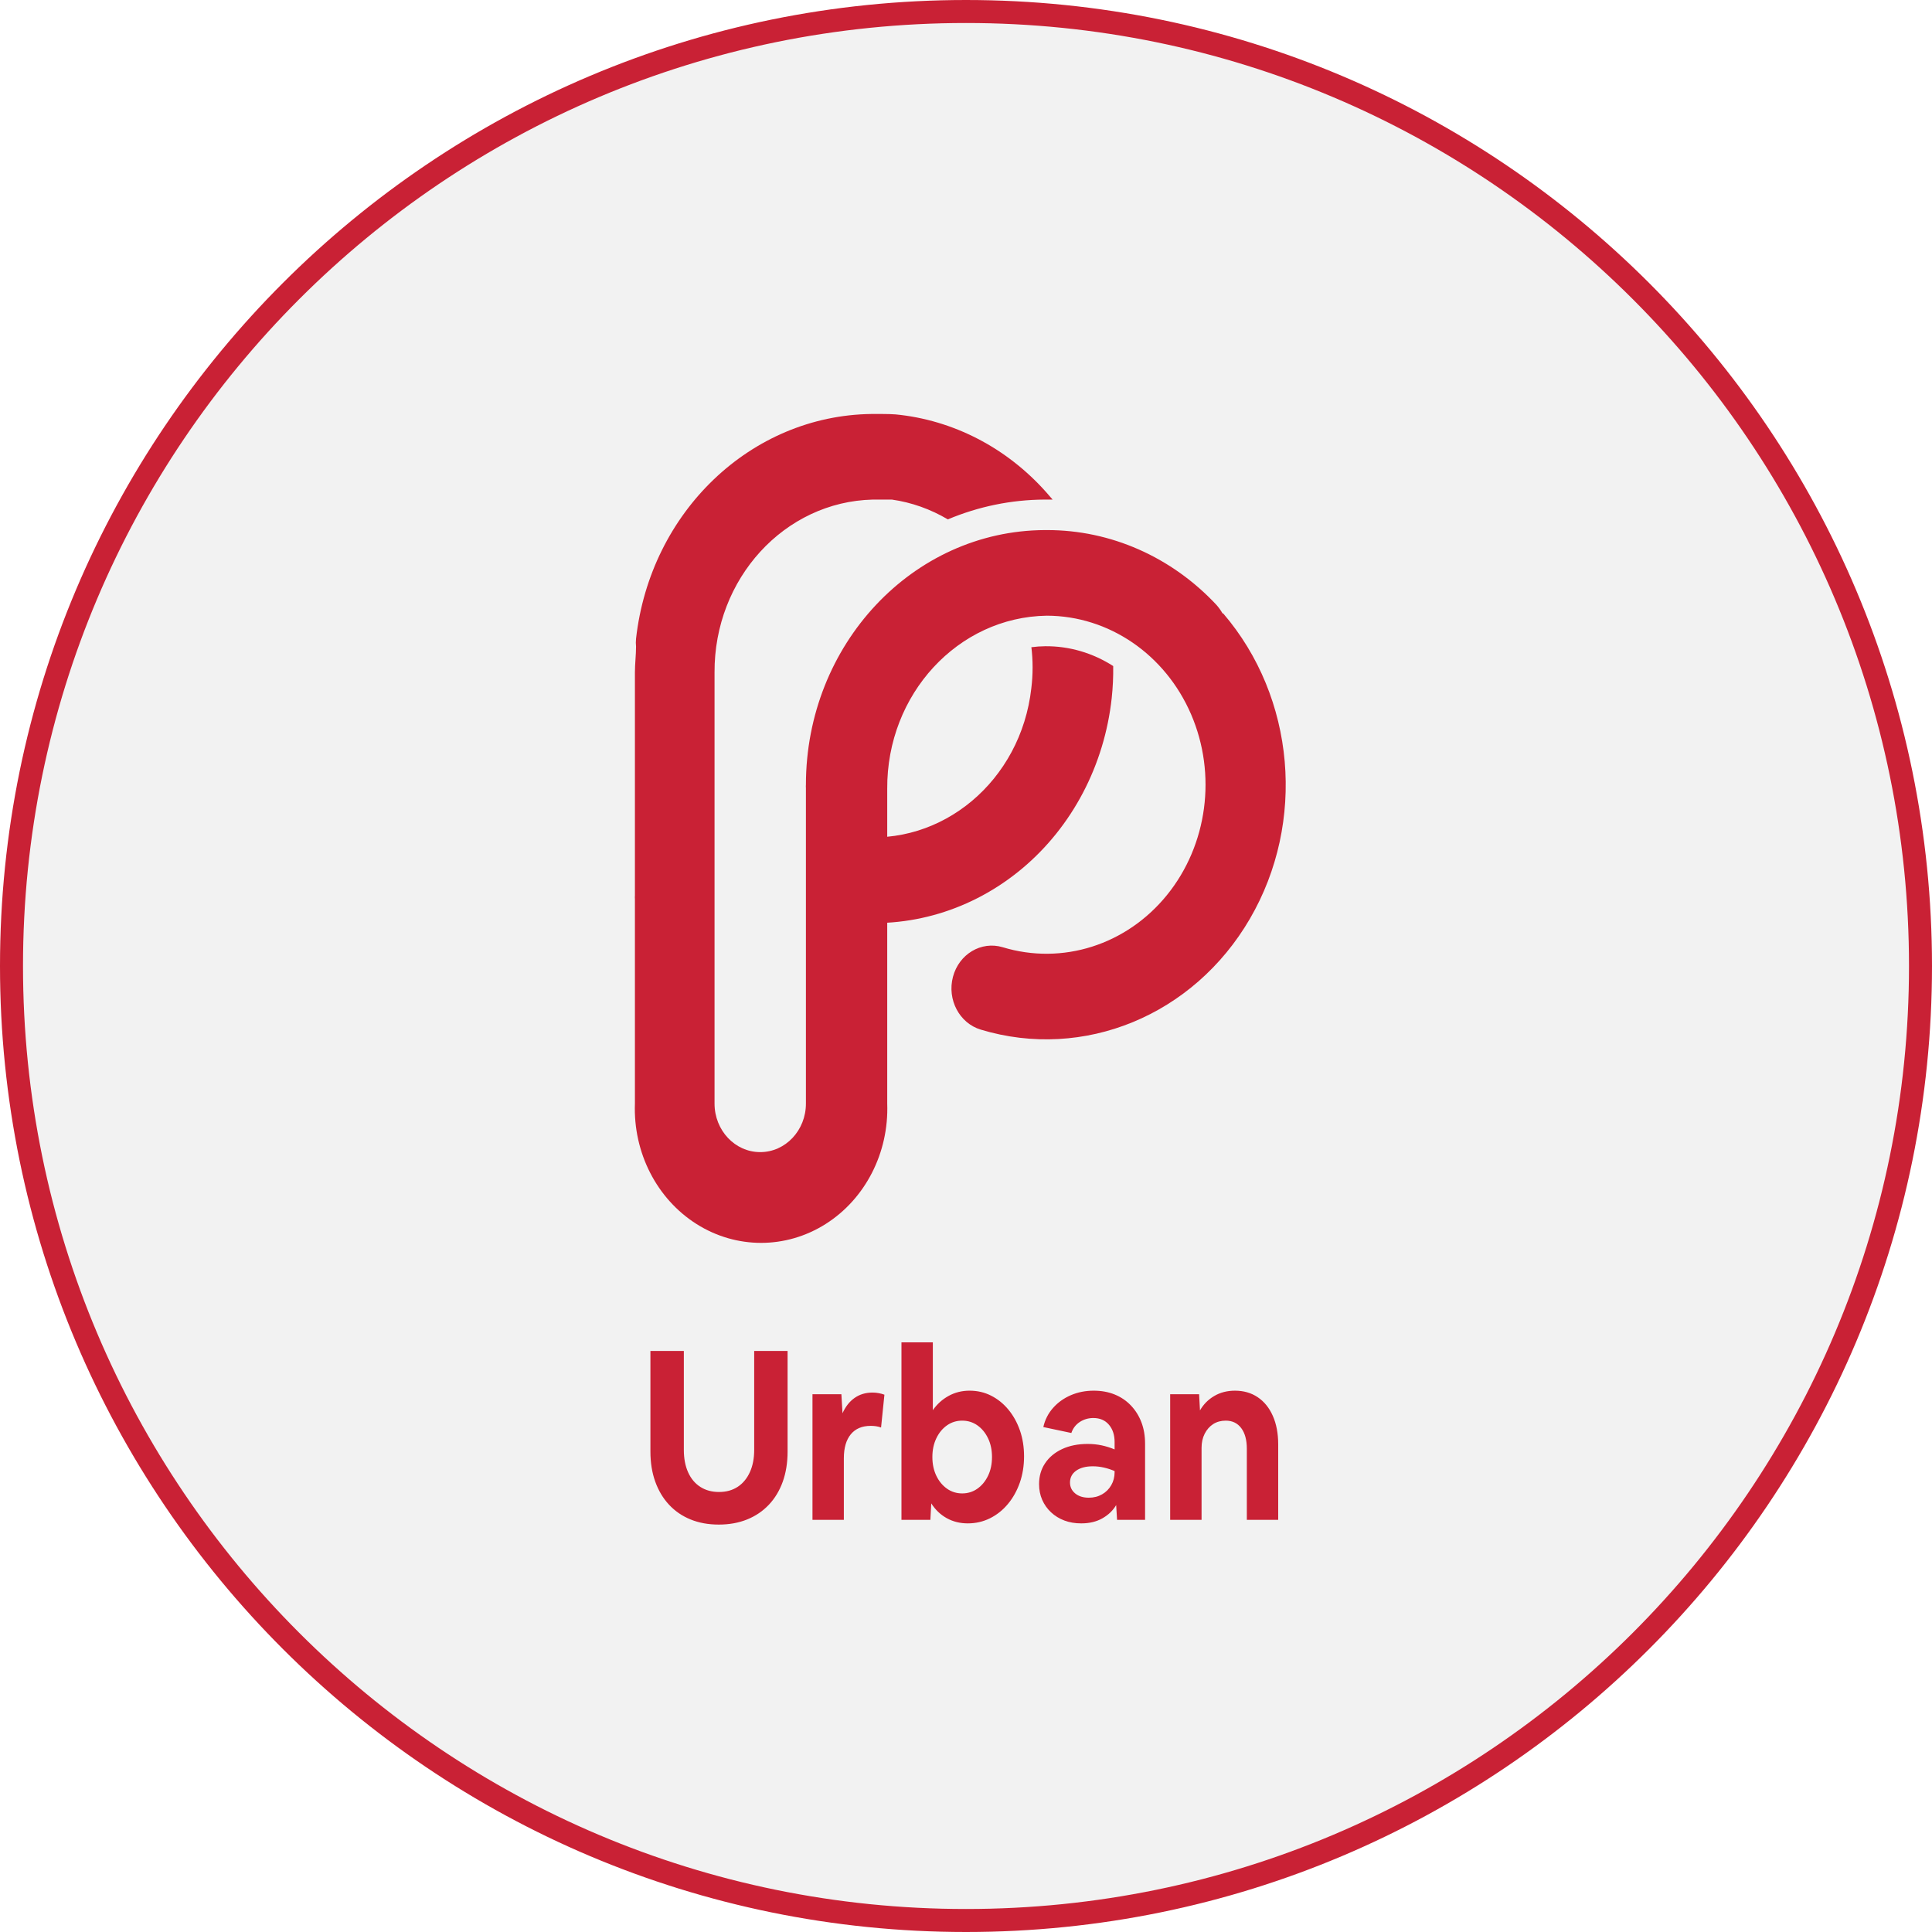
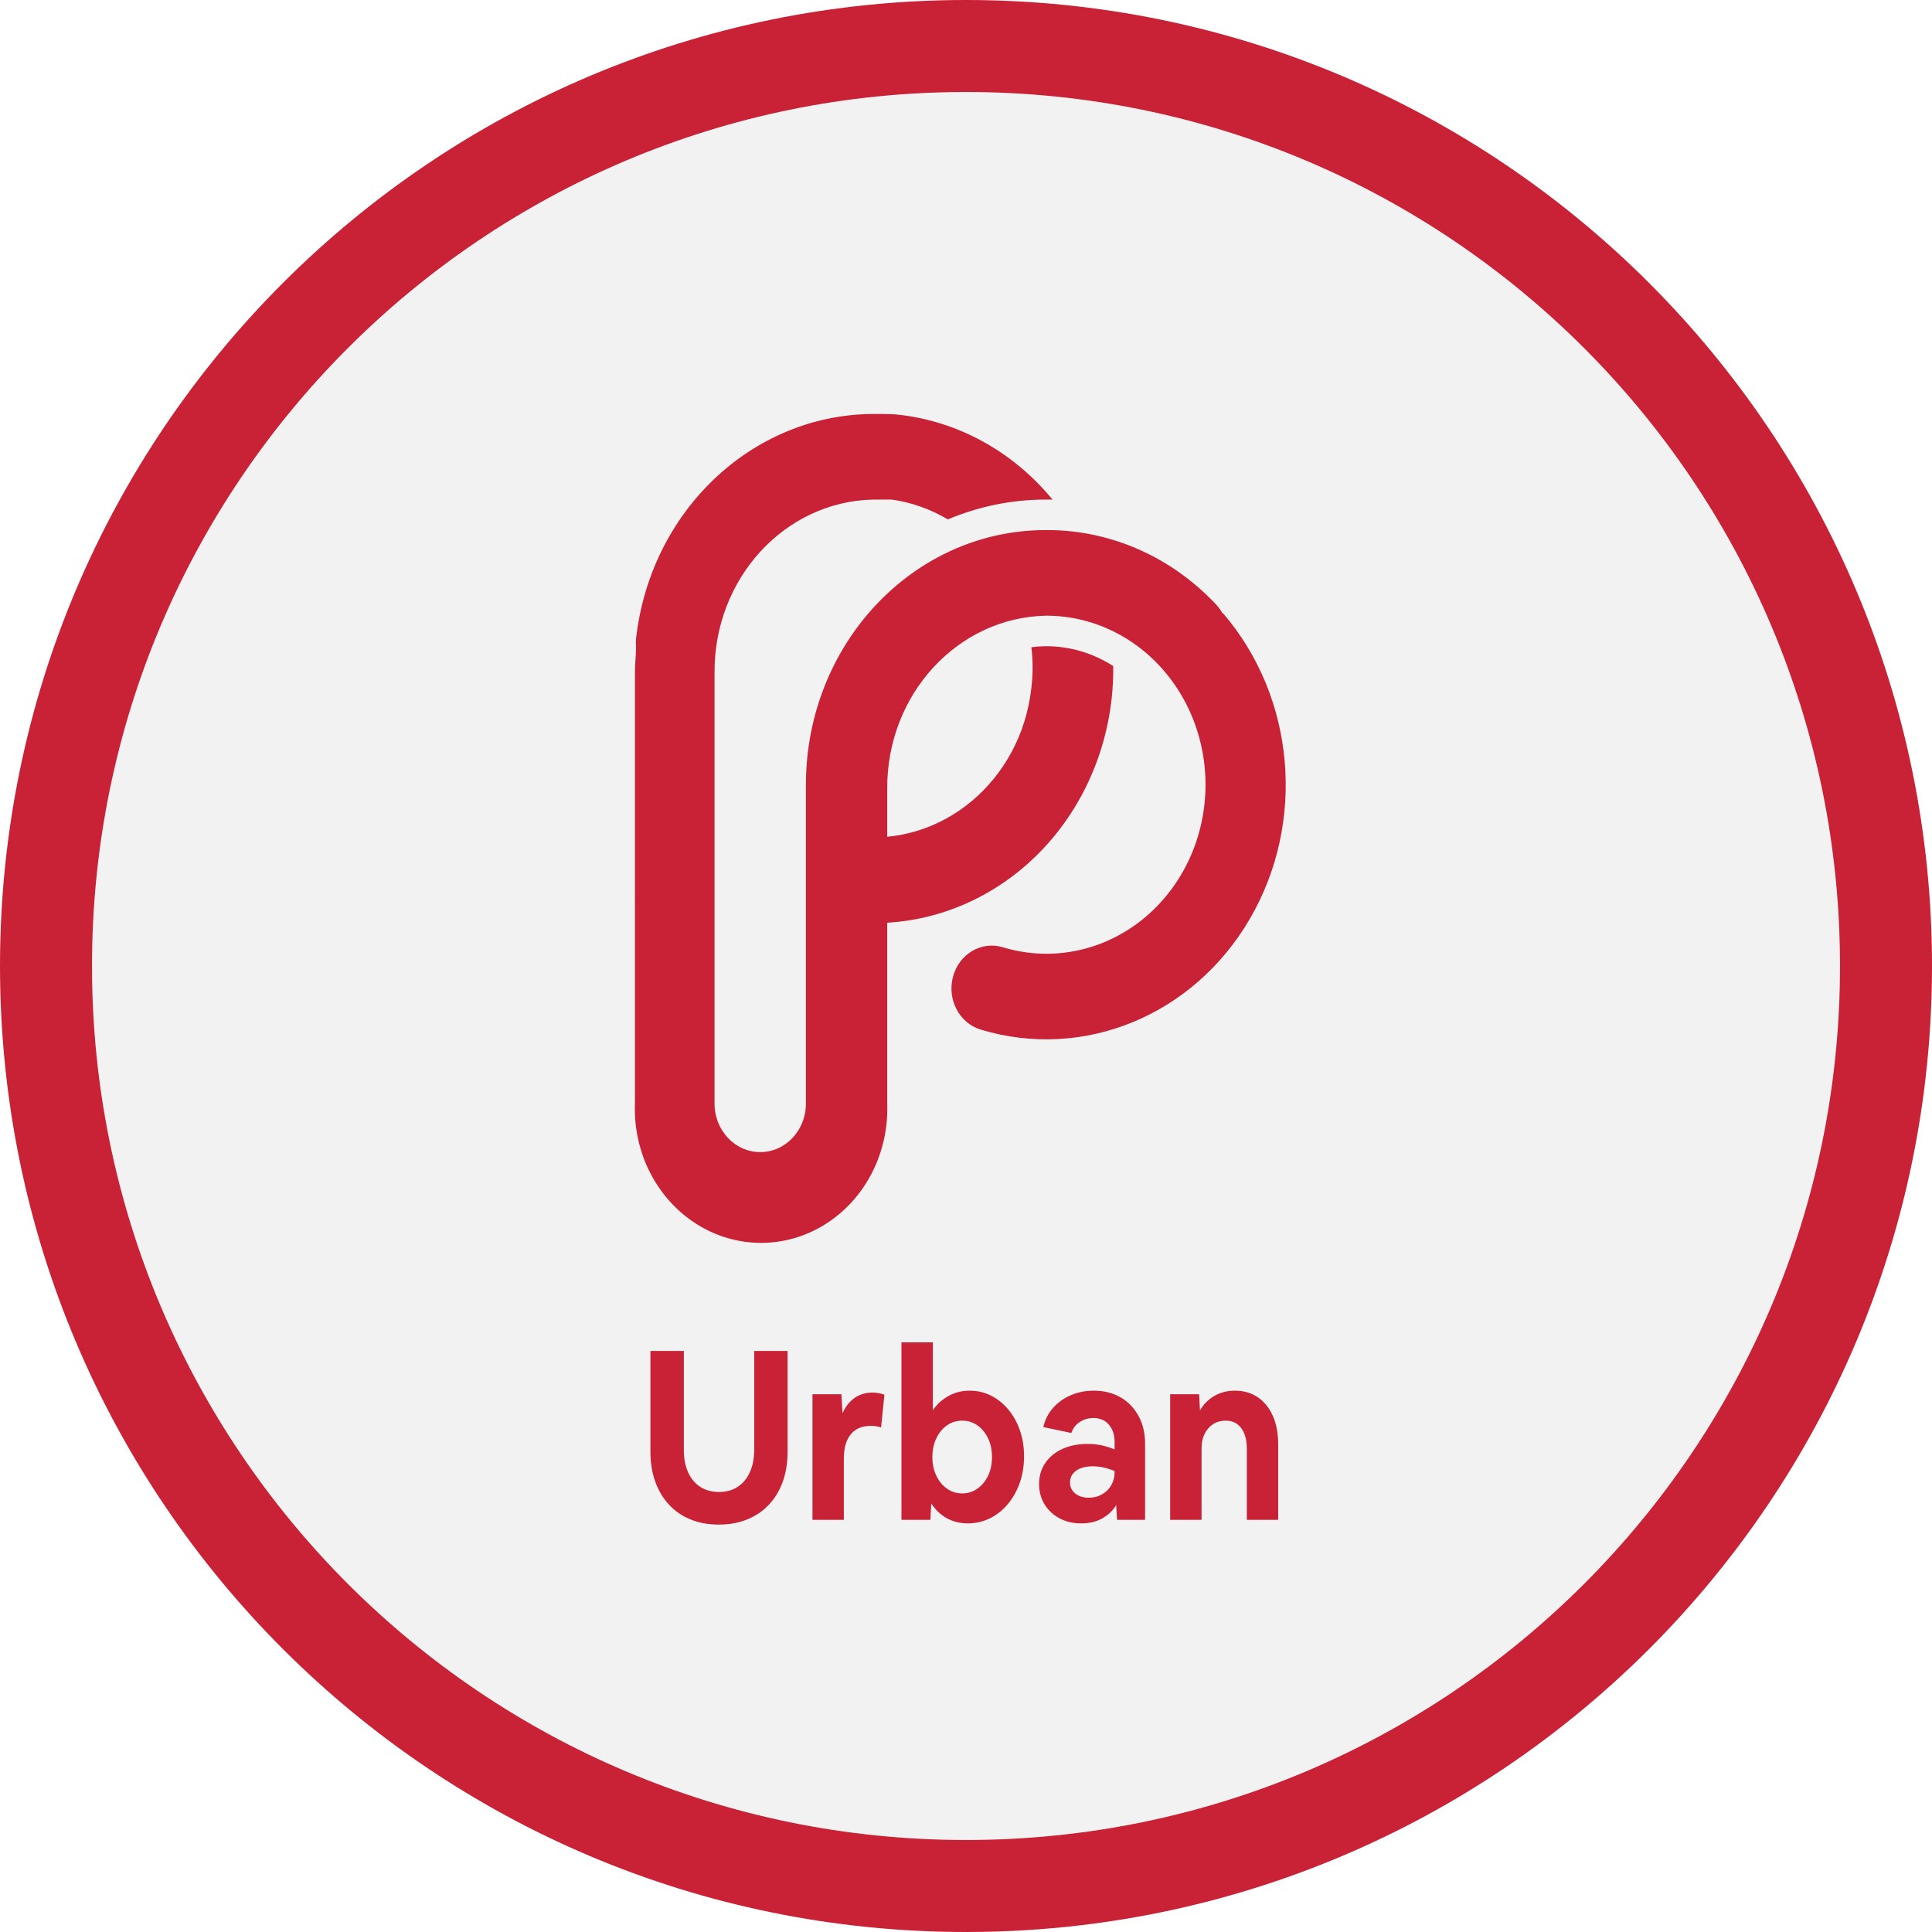
<svg xmlns="http://www.w3.org/2000/svg" width="84" height="84" viewBox="0 0 84 84" fill="none">
-   <circle cx="42" cy="42" r="41.5" fill="#F2F2F2" stroke="#C92135" />
+   <circle cx="42" cy="42" r="40" fill="#F2F2F2" stroke="#C92135" stroke-width="4" />
  <path d="M31.252 66.286C31.706 66.286 32.117 66.212 32.484 66.063C32.851 65.915 33.166 65.701 33.43 65.422C33.693 65.143 33.894 64.809 34.034 64.419C34.173 64.03 34.243 63.593 34.243 63.111V58.737H32.791V63.038C32.791 63.411 32.728 63.735 32.601 64.011C32.475 64.286 32.298 64.498 32.07 64.647C31.843 64.795 31.573 64.869 31.261 64.869C30.95 64.869 30.678 64.795 30.448 64.647C30.217 64.498 30.04 64.286 29.917 64.011C29.793 63.735 29.732 63.411 29.732 63.038V58.737H28.279V63.111C28.279 63.593 28.349 64.03 28.489 64.419C28.629 64.809 28.828 65.143 29.088 65.422C29.348 65.701 29.66 65.915 30.024 66.063C30.388 66.212 30.797 66.286 31.252 66.286ZM36.689 66.079V63.401C36.689 62.952 36.79 62.606 36.991 62.361C37.193 62.116 37.482 61.994 37.858 61.994C37.937 61.994 38.013 61.999 38.087 62.01C38.162 62.02 38.235 62.039 38.307 62.066L38.453 60.639C38.382 60.612 38.3 60.589 38.209 60.572C38.118 60.555 38.027 60.546 37.937 60.546C37.638 60.546 37.378 60.624 37.157 60.779C36.936 60.934 36.761 61.156 36.631 61.446L36.582 60.619H35.325V66.079H36.689ZM42.078 66.234C42.422 66.234 42.744 66.16 43.043 66.012C43.342 65.863 43.601 65.657 43.822 65.391C44.043 65.126 44.215 64.817 44.339 64.466C44.462 64.114 44.524 63.731 44.524 63.318C44.524 62.911 44.464 62.535 44.344 62.191C44.223 61.846 44.056 61.544 43.842 61.286C43.627 61.027 43.377 60.825 43.091 60.681C42.806 60.536 42.494 60.464 42.156 60.464C41.825 60.464 41.521 60.539 41.245 60.691C40.969 60.843 40.74 61.05 40.558 61.312V58.364H39.194V66.079H40.451L40.49 65.365C40.665 65.641 40.889 65.855 41.162 66.007C41.435 66.158 41.74 66.234 42.078 66.234ZM41.834 64.931C41.587 64.931 41.367 64.862 41.172 64.724C40.977 64.586 40.822 64.398 40.709 64.161C40.595 63.923 40.538 63.652 40.538 63.349C40.538 63.045 40.595 62.775 40.709 62.537C40.822 62.299 40.977 62.111 41.172 61.973C41.367 61.836 41.587 61.767 41.834 61.767C42.081 61.767 42.302 61.836 42.497 61.973C42.692 62.111 42.846 62.299 42.96 62.537C43.074 62.775 43.13 63.045 43.13 63.349C43.13 63.652 43.074 63.923 42.96 64.161C42.846 64.398 42.692 64.586 42.497 64.724C42.302 64.862 42.081 64.931 41.834 64.931ZM47.009 66.234C47.366 66.234 47.675 66.16 47.934 66.012C48.194 65.863 48.392 65.672 48.529 65.438L48.568 66.079H49.786V62.77C49.786 62.425 49.732 62.113 49.625 61.834C49.518 61.555 49.365 61.312 49.167 61.105C48.969 60.898 48.734 60.739 48.461 60.629C48.188 60.519 47.886 60.464 47.554 60.464C47.197 60.464 46.866 60.529 46.56 60.66C46.255 60.791 45.997 60.975 45.786 61.213C45.575 61.451 45.433 61.729 45.362 62.046L46.58 62.304C46.651 62.097 46.775 61.937 46.95 61.823C47.126 61.71 47.321 61.653 47.535 61.653C47.821 61.653 48.047 61.749 48.212 61.942C48.378 62.135 48.461 62.387 48.461 62.697V63.018C48.279 62.942 48.092 62.883 47.9 62.842C47.709 62.801 47.506 62.78 47.291 62.78C46.869 62.78 46.499 62.854 46.181 63.002C45.862 63.151 45.615 63.356 45.44 63.618C45.264 63.88 45.177 64.183 45.177 64.528C45.177 64.776 45.222 65.003 45.313 65.21C45.404 65.417 45.532 65.598 45.698 65.753C45.864 65.908 46.057 66.027 46.278 66.11C46.499 66.193 46.742 66.234 47.009 66.234ZM47.34 65.117C47.093 65.117 46.895 65.055 46.746 64.931C46.596 64.807 46.522 64.648 46.522 64.455C46.522 64.242 46.611 64.071 46.789 63.943C46.968 63.816 47.21 63.752 47.516 63.752C47.678 63.752 47.84 63.771 48.003 63.809C48.165 63.847 48.318 63.897 48.461 63.959V64.011C48.461 64.218 48.412 64.405 48.315 64.574C48.217 64.743 48.084 64.876 47.915 64.972C47.746 65.069 47.554 65.117 47.34 65.117ZM52.242 66.079V62.946C52.242 62.718 52.287 62.515 52.378 62.335C52.469 62.156 52.593 62.017 52.748 61.916C52.904 61.817 53.086 61.767 53.294 61.767C53.58 61.767 53.804 61.875 53.967 62.092C54.129 62.309 54.21 62.608 54.21 62.987V66.079H55.574V62.801C55.574 62.325 55.496 61.911 55.34 61.56C55.185 61.208 54.965 60.938 54.683 60.748C54.4 60.558 54.07 60.464 53.694 60.464C53.356 60.464 53.055 60.541 52.792 60.696C52.529 60.851 52.323 61.06 52.173 61.322L52.135 60.619H50.877V66.079H52.242Z" fill="#C92135" />
  <path d="M44.84 28.114C44.914 28.715 44.914 29.323 44.84 29.924C44.388 33.947 40.959 36.825 37.171 36.359C36.21 36.238 35.339 36.967 35.225 37.988C35.111 39.008 35.797 39.934 36.757 40.056C39.504 40.407 42.27 39.582 44.443 37.761C46.616 35.941 48.016 33.275 48.335 30.354C48.385 29.891 48.407 29.425 48.4 28.959C47.51 28.387 46.488 28.088 45.449 28.097C45.245 28.099 45.042 28.113 44.84 28.14" fill="#C92135" />
  <path d="M53.152 26.666C53.076 26.533 52.986 26.409 52.885 26.295C50.937 24.212 48.287 23.043 45.523 23.047H45.418C39.681 23.076 35.044 28.023 35.04 34.118C35.036 34.167 35.036 34.216 35.04 34.265V47.981C35.04 49.147 34.151 50.092 33.053 50.092C31.956 50.092 31.067 49.147 31.067 47.981V40.925C31.067 40.882 31.067 40.83 31.067 40.787V29.242C31.044 25.158 34.108 21.81 37.95 21.721H38.145C38.356 21.721 38.567 21.721 38.778 21.721C39.632 21.843 40.457 22.136 41.21 22.582C42.547 22.02 43.971 21.728 45.41 21.721H45.766L45.653 21.591C43.971 19.607 41.664 18.345 39.167 18.042C38.867 17.999 38.518 17.999 38.178 17.999H37.894C32.657 18.063 28.276 22.243 27.654 27.769C27.642 27.883 27.642 27.999 27.654 28.113C27.654 28.484 27.605 28.863 27.605 29.242V38.943C27.601 38.989 27.601 39.035 27.605 39.081V47.981C27.528 50.117 28.556 52.126 30.285 53.219C32.014 54.311 34.166 54.311 35.895 53.219C37.624 52.126 38.652 50.117 38.575 47.981V34.291C38.552 30.184 41.651 26.826 45.515 26.769C48.215 26.776 50.664 28.452 51.788 31.061C52.911 33.671 52.502 36.736 50.741 38.911C48.98 41.086 46.189 41.974 43.593 41.183C42.662 40.905 41.695 41.481 41.433 42.471C41.171 43.461 41.714 44.489 42.645 44.767C47.119 46.118 51.894 44.152 54.342 39.949C56.791 35.746 56.318 30.328 53.185 26.674" fill="#C92135" />
</svg>
